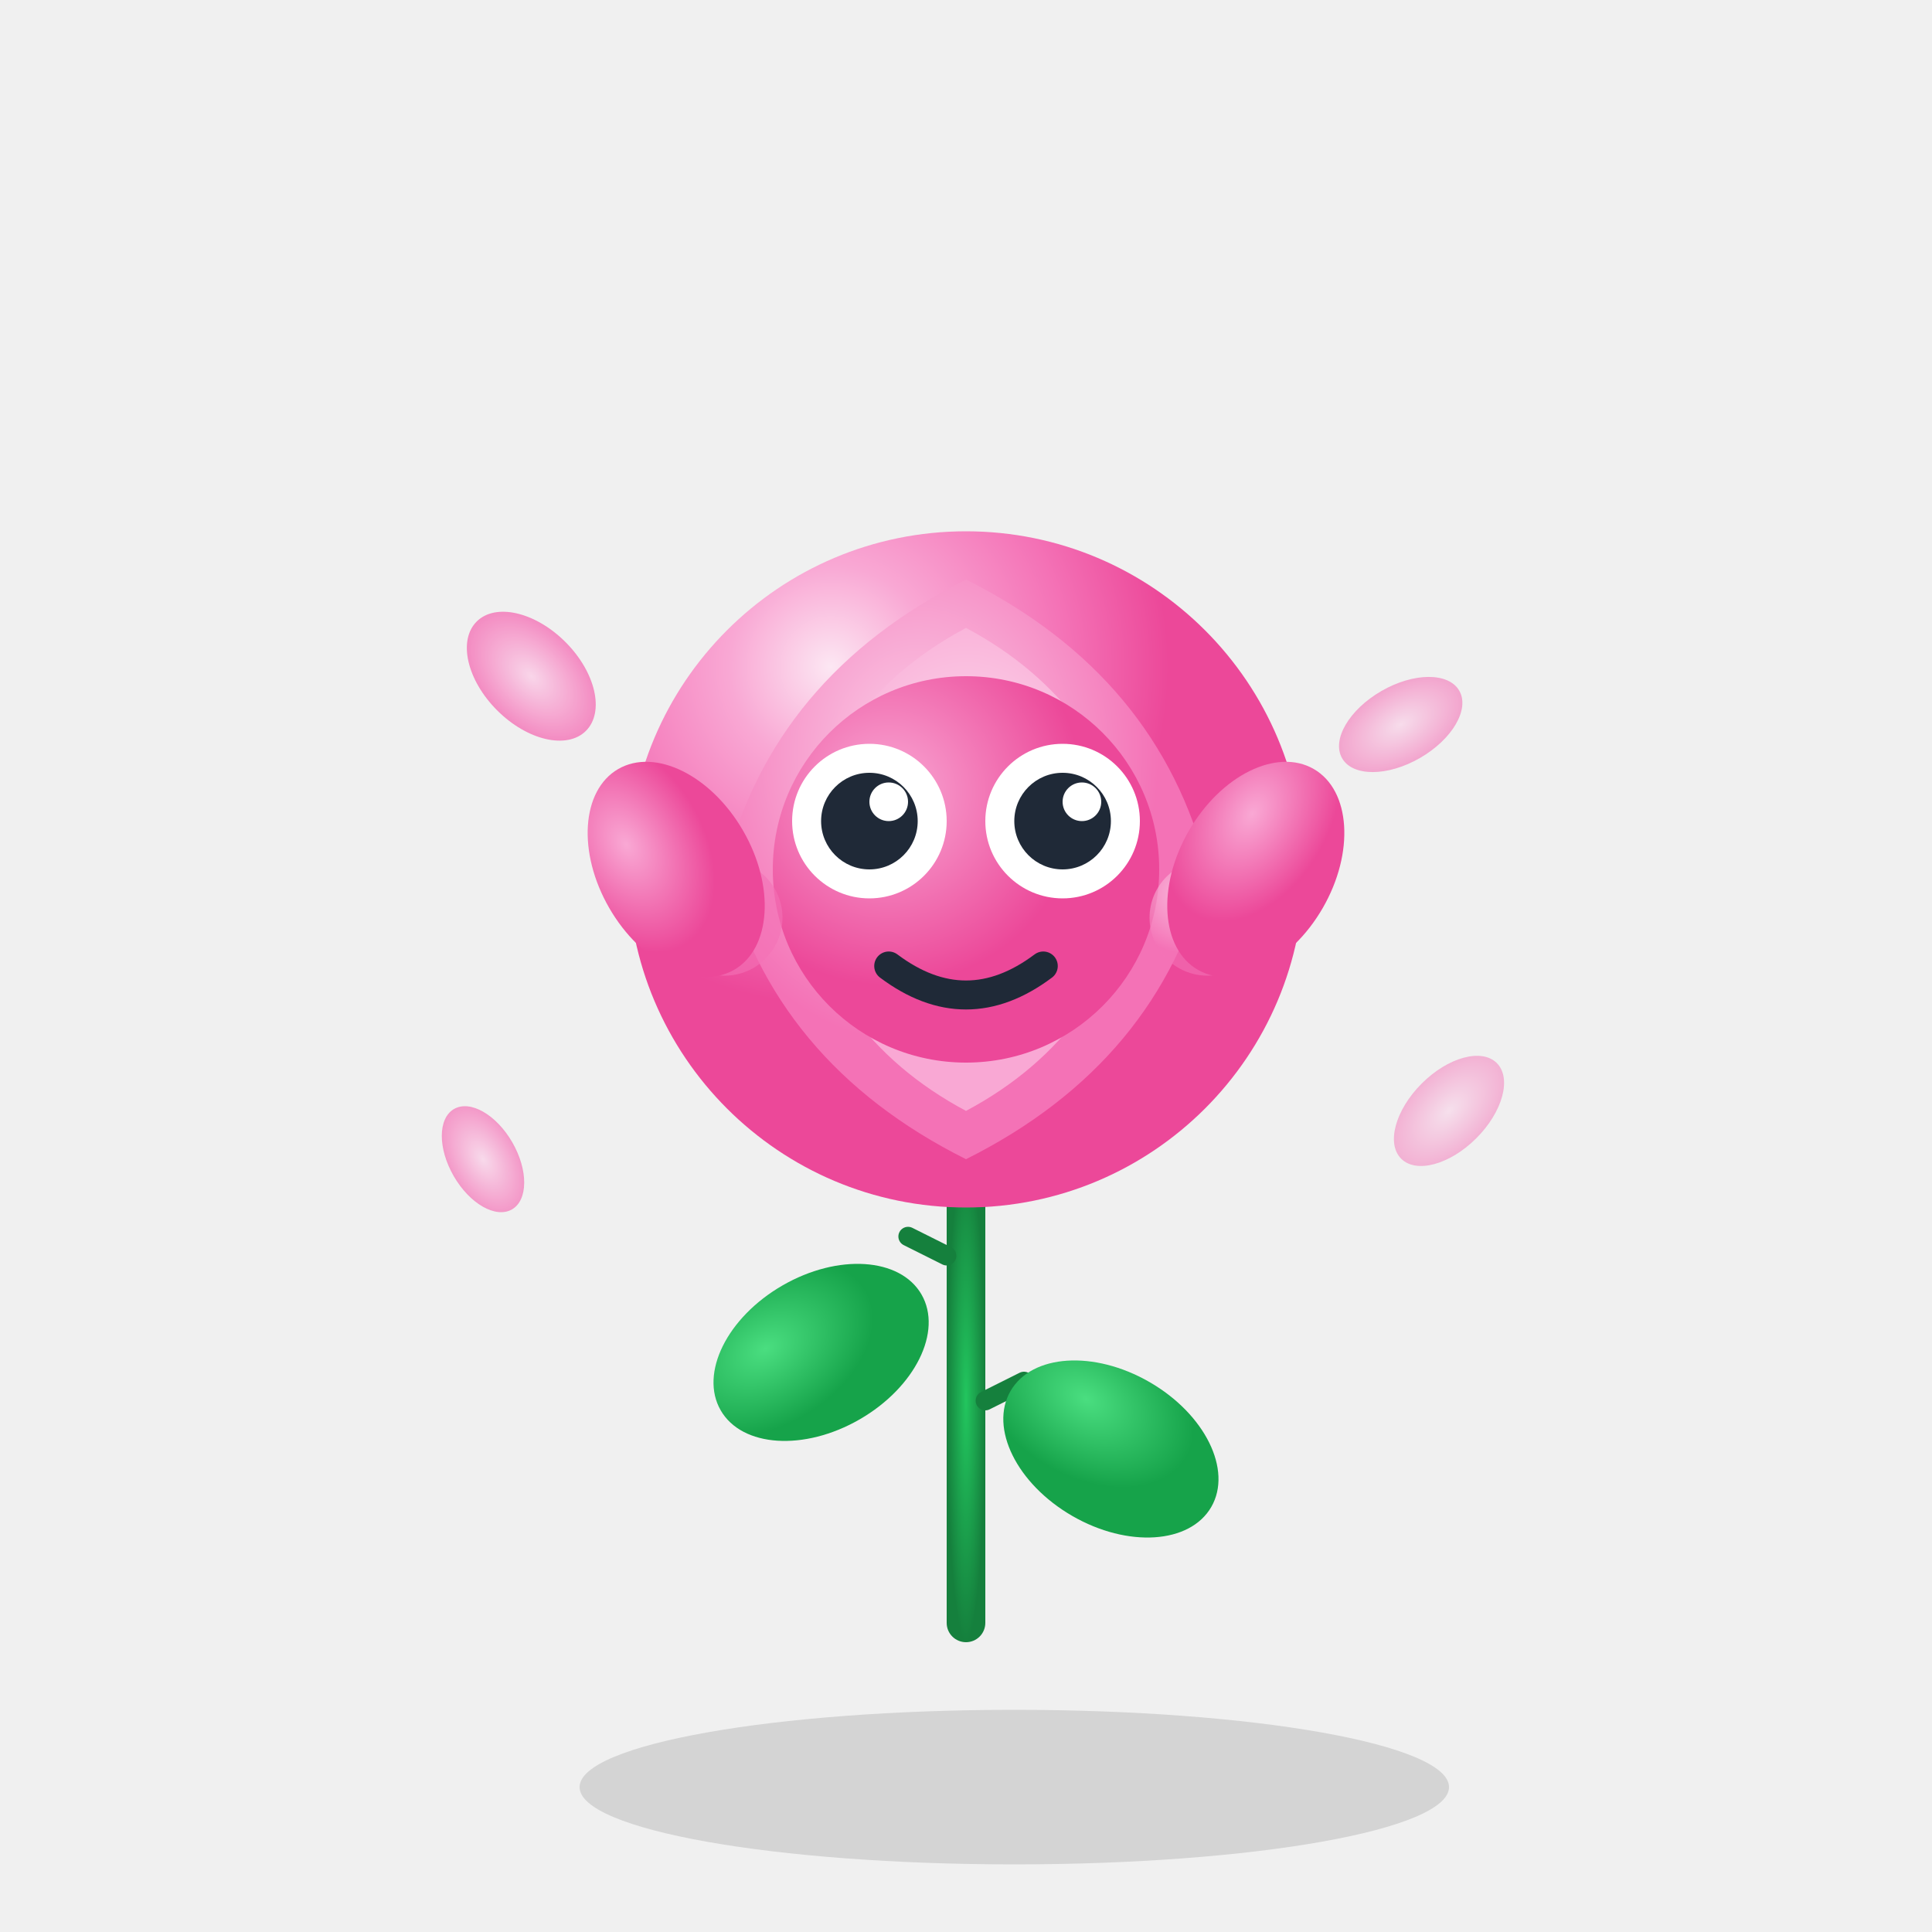
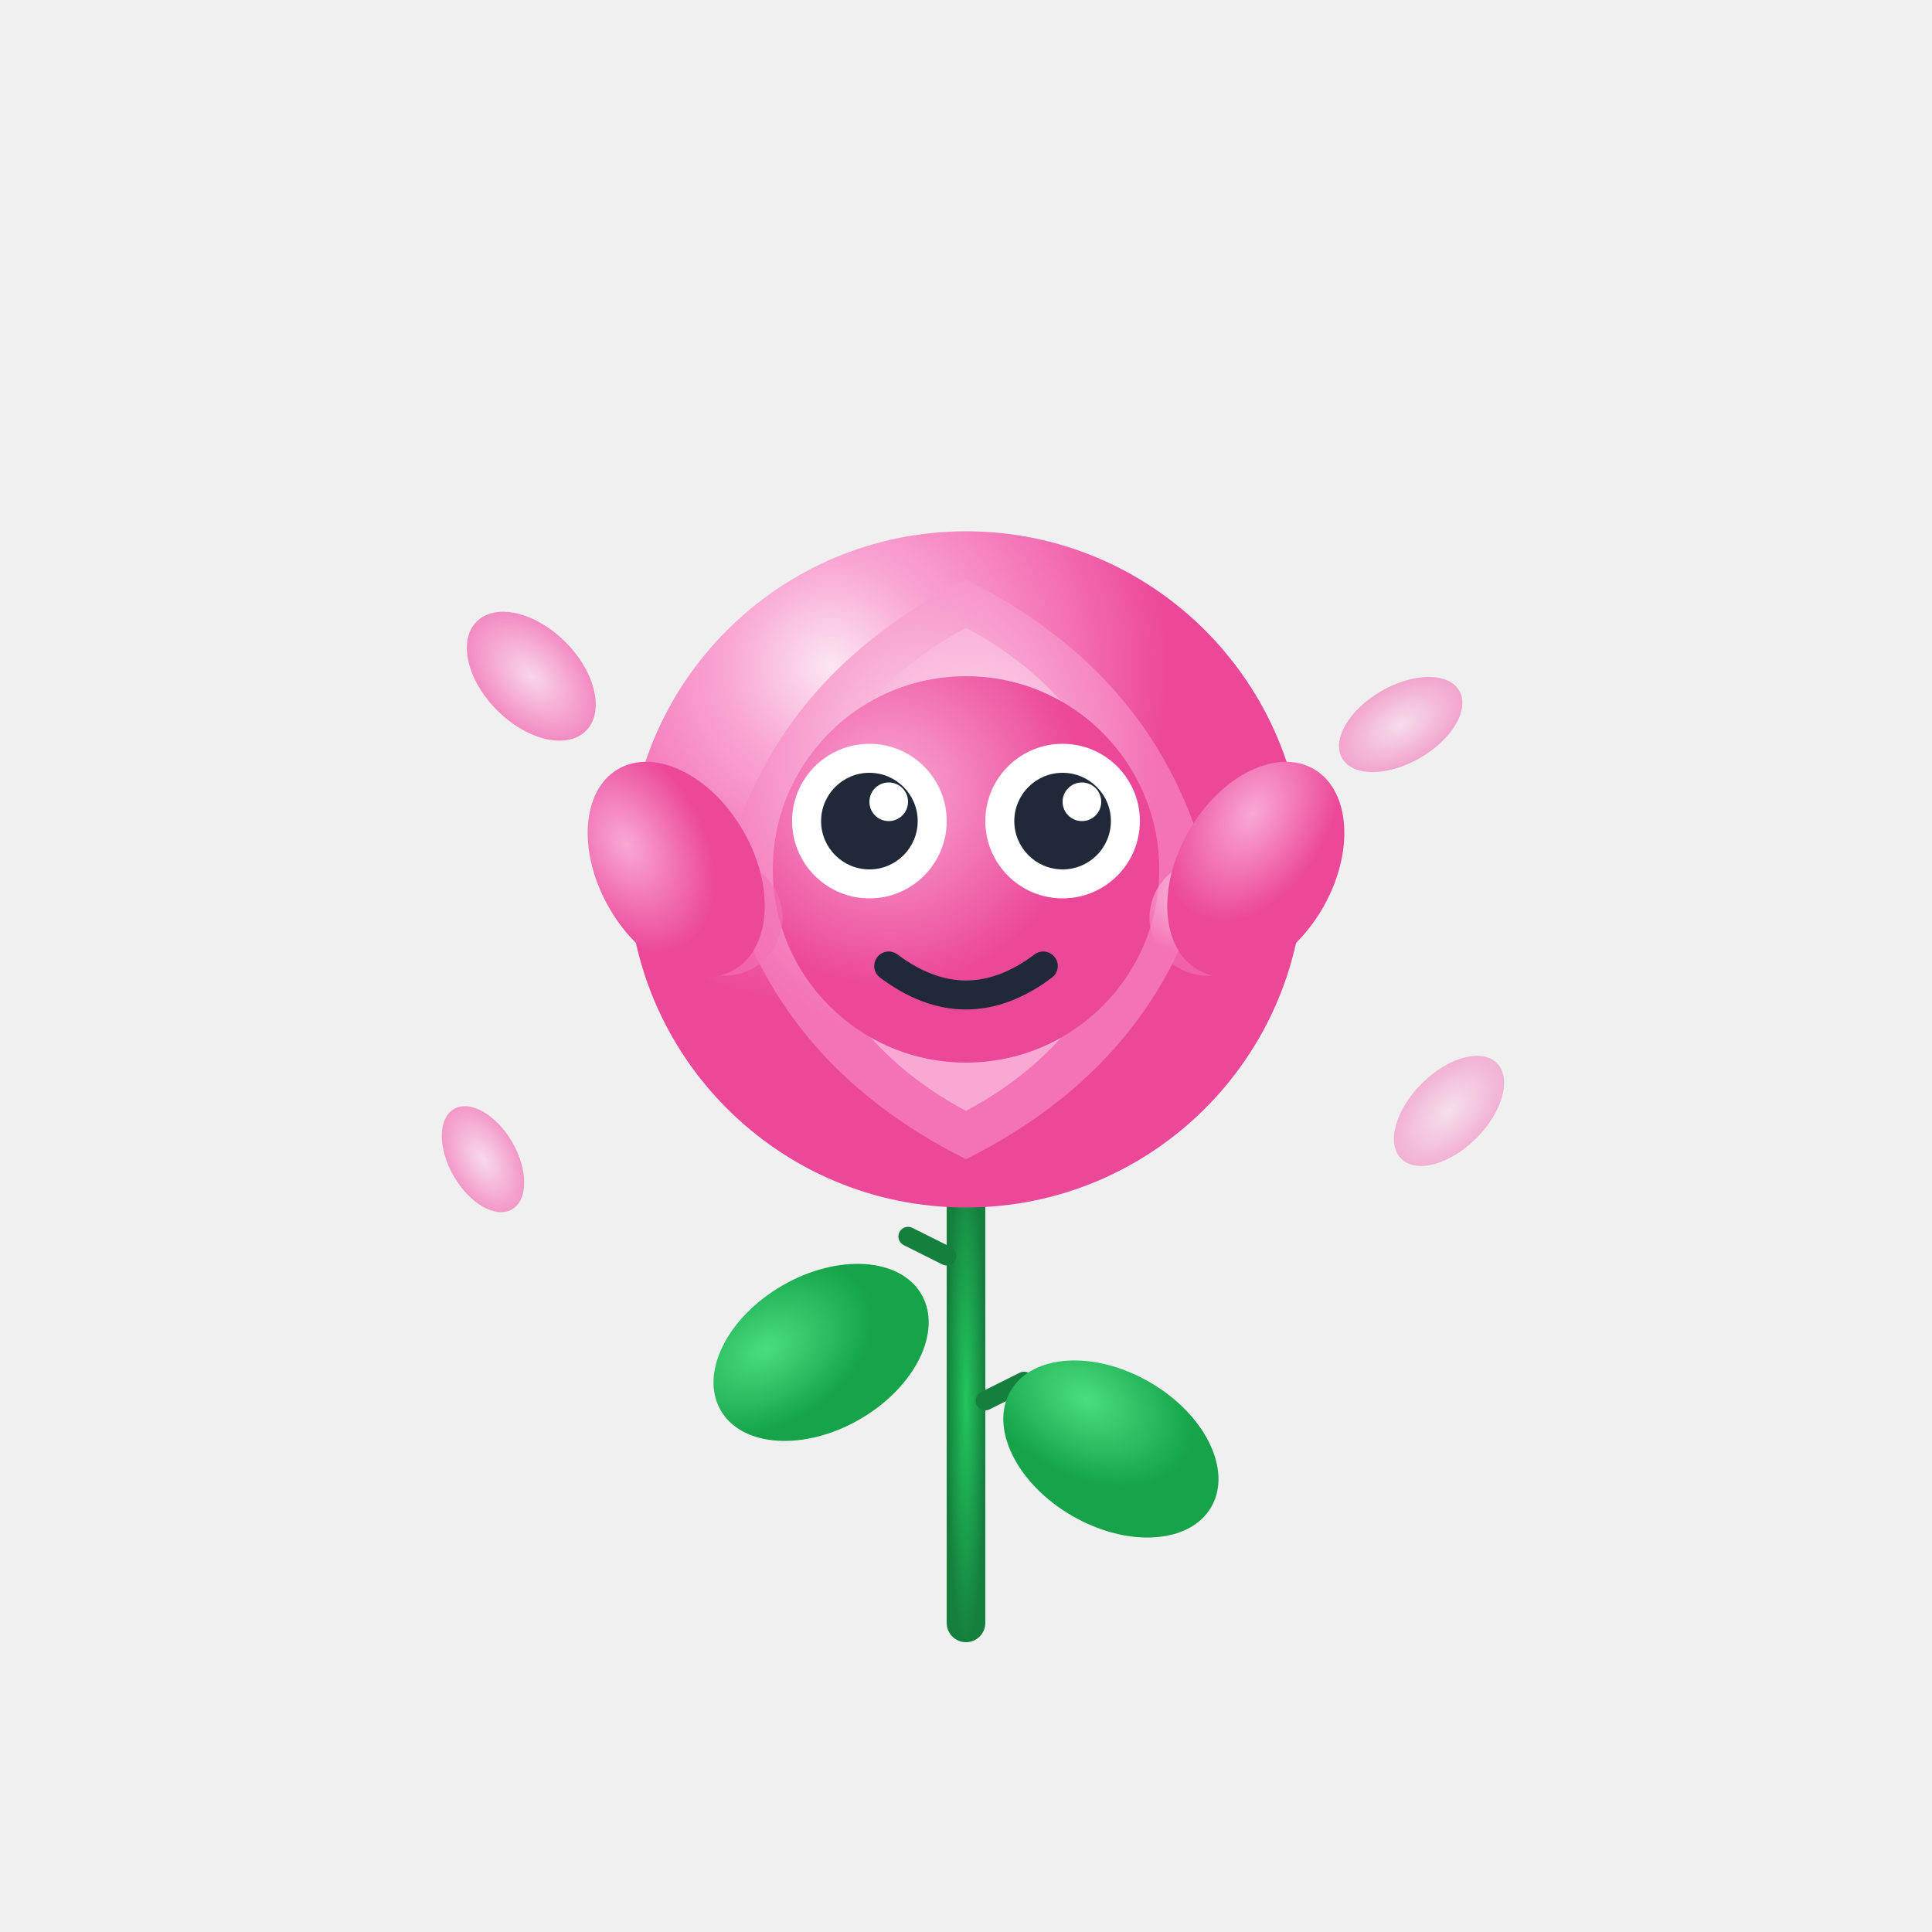
<svg xmlns="http://www.w3.org/2000/svg" viewBox="0 0 200 200">
-   <ellipse cx="105" cy="185" rx="45" ry="8" fill="rgba(0,0,0,0.12)" />
  <rect x="98" y="120" width="4" height="50" fill="url(#roseyStem)" rx="2" />
  <path d="M 98 130 L 94 128" stroke="#15803d" stroke-width="2" stroke-linecap="round" />
  <path d="M 102 145 L 106 143" stroke="#15803d" stroke-width="2" stroke-linecap="round" />
  <ellipse cx="85" cy="140" rx="12" ry="8" fill="url(#roseyLeaf)" transform="rotate(-30 85 140)" />
  <ellipse cx="115" cy="150" rx="12" ry="8" fill="url(#roseyLeaf)" transform="rotate(30 115 150)" />
  <circle cx="100" cy="90" r="35" fill="url(#roseyPetal1)" />
  <path d="M 100 60 Q 120 70 125 90 Q 120 110 100 120 Q 80 110 75 90 Q 80 70 100 60" fill="url(#roseyPetal2)" />
  <path d="M 100 65 Q 115 73 118 90 Q 115 107 100 115 Q 85 107 82 90 Q 85 73 100 65" fill="url(#roseyPetal3)" />
  <circle cx="100" cy="90" r="20" fill="url(#roseyCenter)" />
  <circle cx="90" cy="85" r="8" fill="white" />
  <circle cx="110" cy="85" r="8" fill="white" />
  <circle cx="90" cy="85" r="5" fill="#1f2937" />
  <circle cx="110" cy="85" r="5" fill="#1f2937" />
  <circle cx="92" cy="83" r="2" fill="white" />
  <circle cx="112" cy="83" r="2" fill="white" />
  <path d="M 92 100 Q 100 106 108 100" stroke="#1f2937" stroke-width="3" fill="none" stroke-linecap="round" />
  <circle cx="75" cy="95" r="6" fill="url(#roseyBlush)" opacity="0.6" />
  <circle cx="125" cy="95" r="6" fill="url(#roseyBlush)" opacity="0.6" />
  <ellipse cx="70" cy="90" rx="8" ry="12" fill="url(#roseyArm)" transform="rotate(-30 70 90)" />
  <ellipse cx="130" cy="90" rx="8" ry="12" fill="url(#roseyArm)" transform="rotate(30 130 90)" />
  <ellipse cx="55" cy="70" rx="8" ry="5" fill="url(#roseyFloatingPetal)" opacity="0.8" transform="rotate(45 55 70)" />
  <ellipse cx="145" cy="75" rx="7" ry="4" fill="url(#roseyFloatingPetal)" opacity="0.6" transform="rotate(-30 145 75)" />
  <ellipse cx="50" cy="120" rx="6" ry="3.5" fill="url(#roseyFloatingPetal)" opacity="0.7" transform="rotate(60 50 120)" />
  <ellipse cx="150" cy="115" rx="7" ry="4" fill="url(#roseyFloatingPetal)" opacity="0.5" transform="rotate(-45 150 115)" />
  <defs>
    <radialGradient id="roseyStem" cx="0.5" cy="0.5">
      <stop offset="0%" stop-color="#22c55e" />
      <stop offset="100%" stop-color="#15803d" />
    </radialGradient>
    <radialGradient id="roseyLeaf" cx="0.3" cy="0.3">
      <stop offset="0%" stop-color="#4ade80" />
      <stop offset="100%" stop-color="#16a34a" />
    </radialGradient>
    <radialGradient id="roseyPetal1" cx="0.3" cy="0.2">
      <stop offset="0%" stop-color="#fce7f3" />
      <stop offset="30%" stop-color="#f9a8d4" />
      <stop offset="70%" stop-color="#f472b6" />
      <stop offset="100%" stop-color="#ec4899" />
    </radialGradient>
    <radialGradient id="roseyPetal2" cx="0.4" cy="0.3">
      <stop offset="0%" stop-color="#fbcfe8" />
      <stop offset="100%" stop-color="#f472b6" />
    </radialGradient>
    <radialGradient id="roseyPetal3" cx="0.5" cy="0.4">
      <stop offset="0%" stop-color="#fce7f3" />
      <stop offset="100%" stop-color="#f9a8d4" />
    </radialGradient>
    <radialGradient id="roseyCenter" cx="0.3" cy="0.3">
      <stop offset="0%" stop-color="#f9a8d4" />
      <stop offset="100%" stop-color="#ec4899" />
    </radialGradient>
    <radialGradient id="roseyBlush" cx="0.3" cy="0.3">
      <stop offset="0%" stop-color="#fce7f3" />
      <stop offset="100%" stop-color="#f472b6" />
    </radialGradient>
    <radialGradient id="roseyArm" cx="0.3" cy="0.3">
      <stop offset="0%" stop-color="#f9a8d4" />
      <stop offset="100%" stop-color="#ec4899" />
    </radialGradient>
    <radialGradient id="roseyFloatingPetal" cx="0.5" cy="0.5">
      <stop offset="0%" stop-color="#fbcfe8" />
      <stop offset="100%" stop-color="#f472b6" />
    </radialGradient>
  </defs>
</svg>
